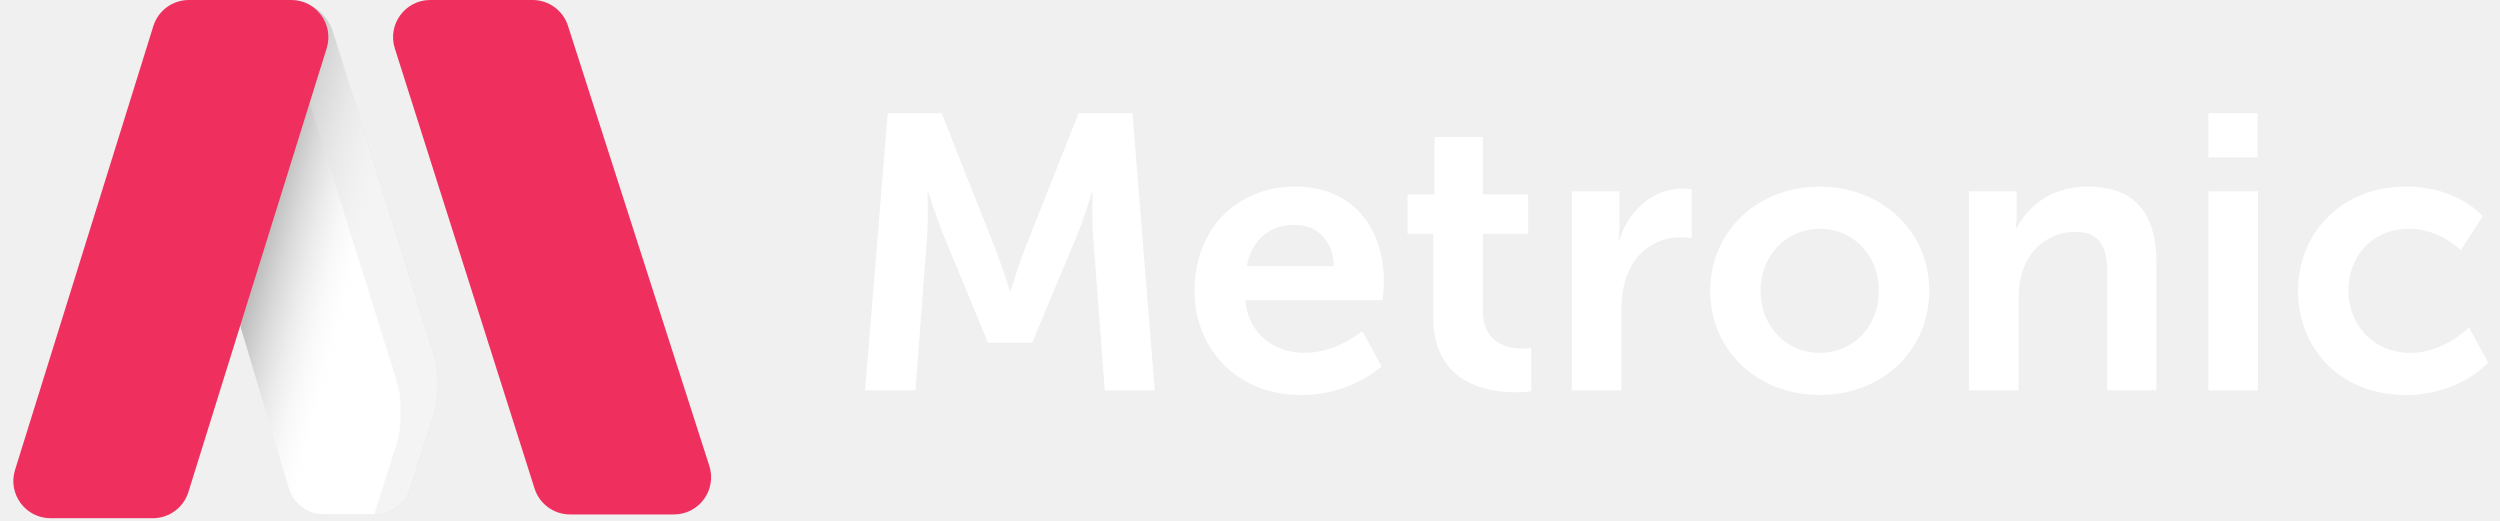
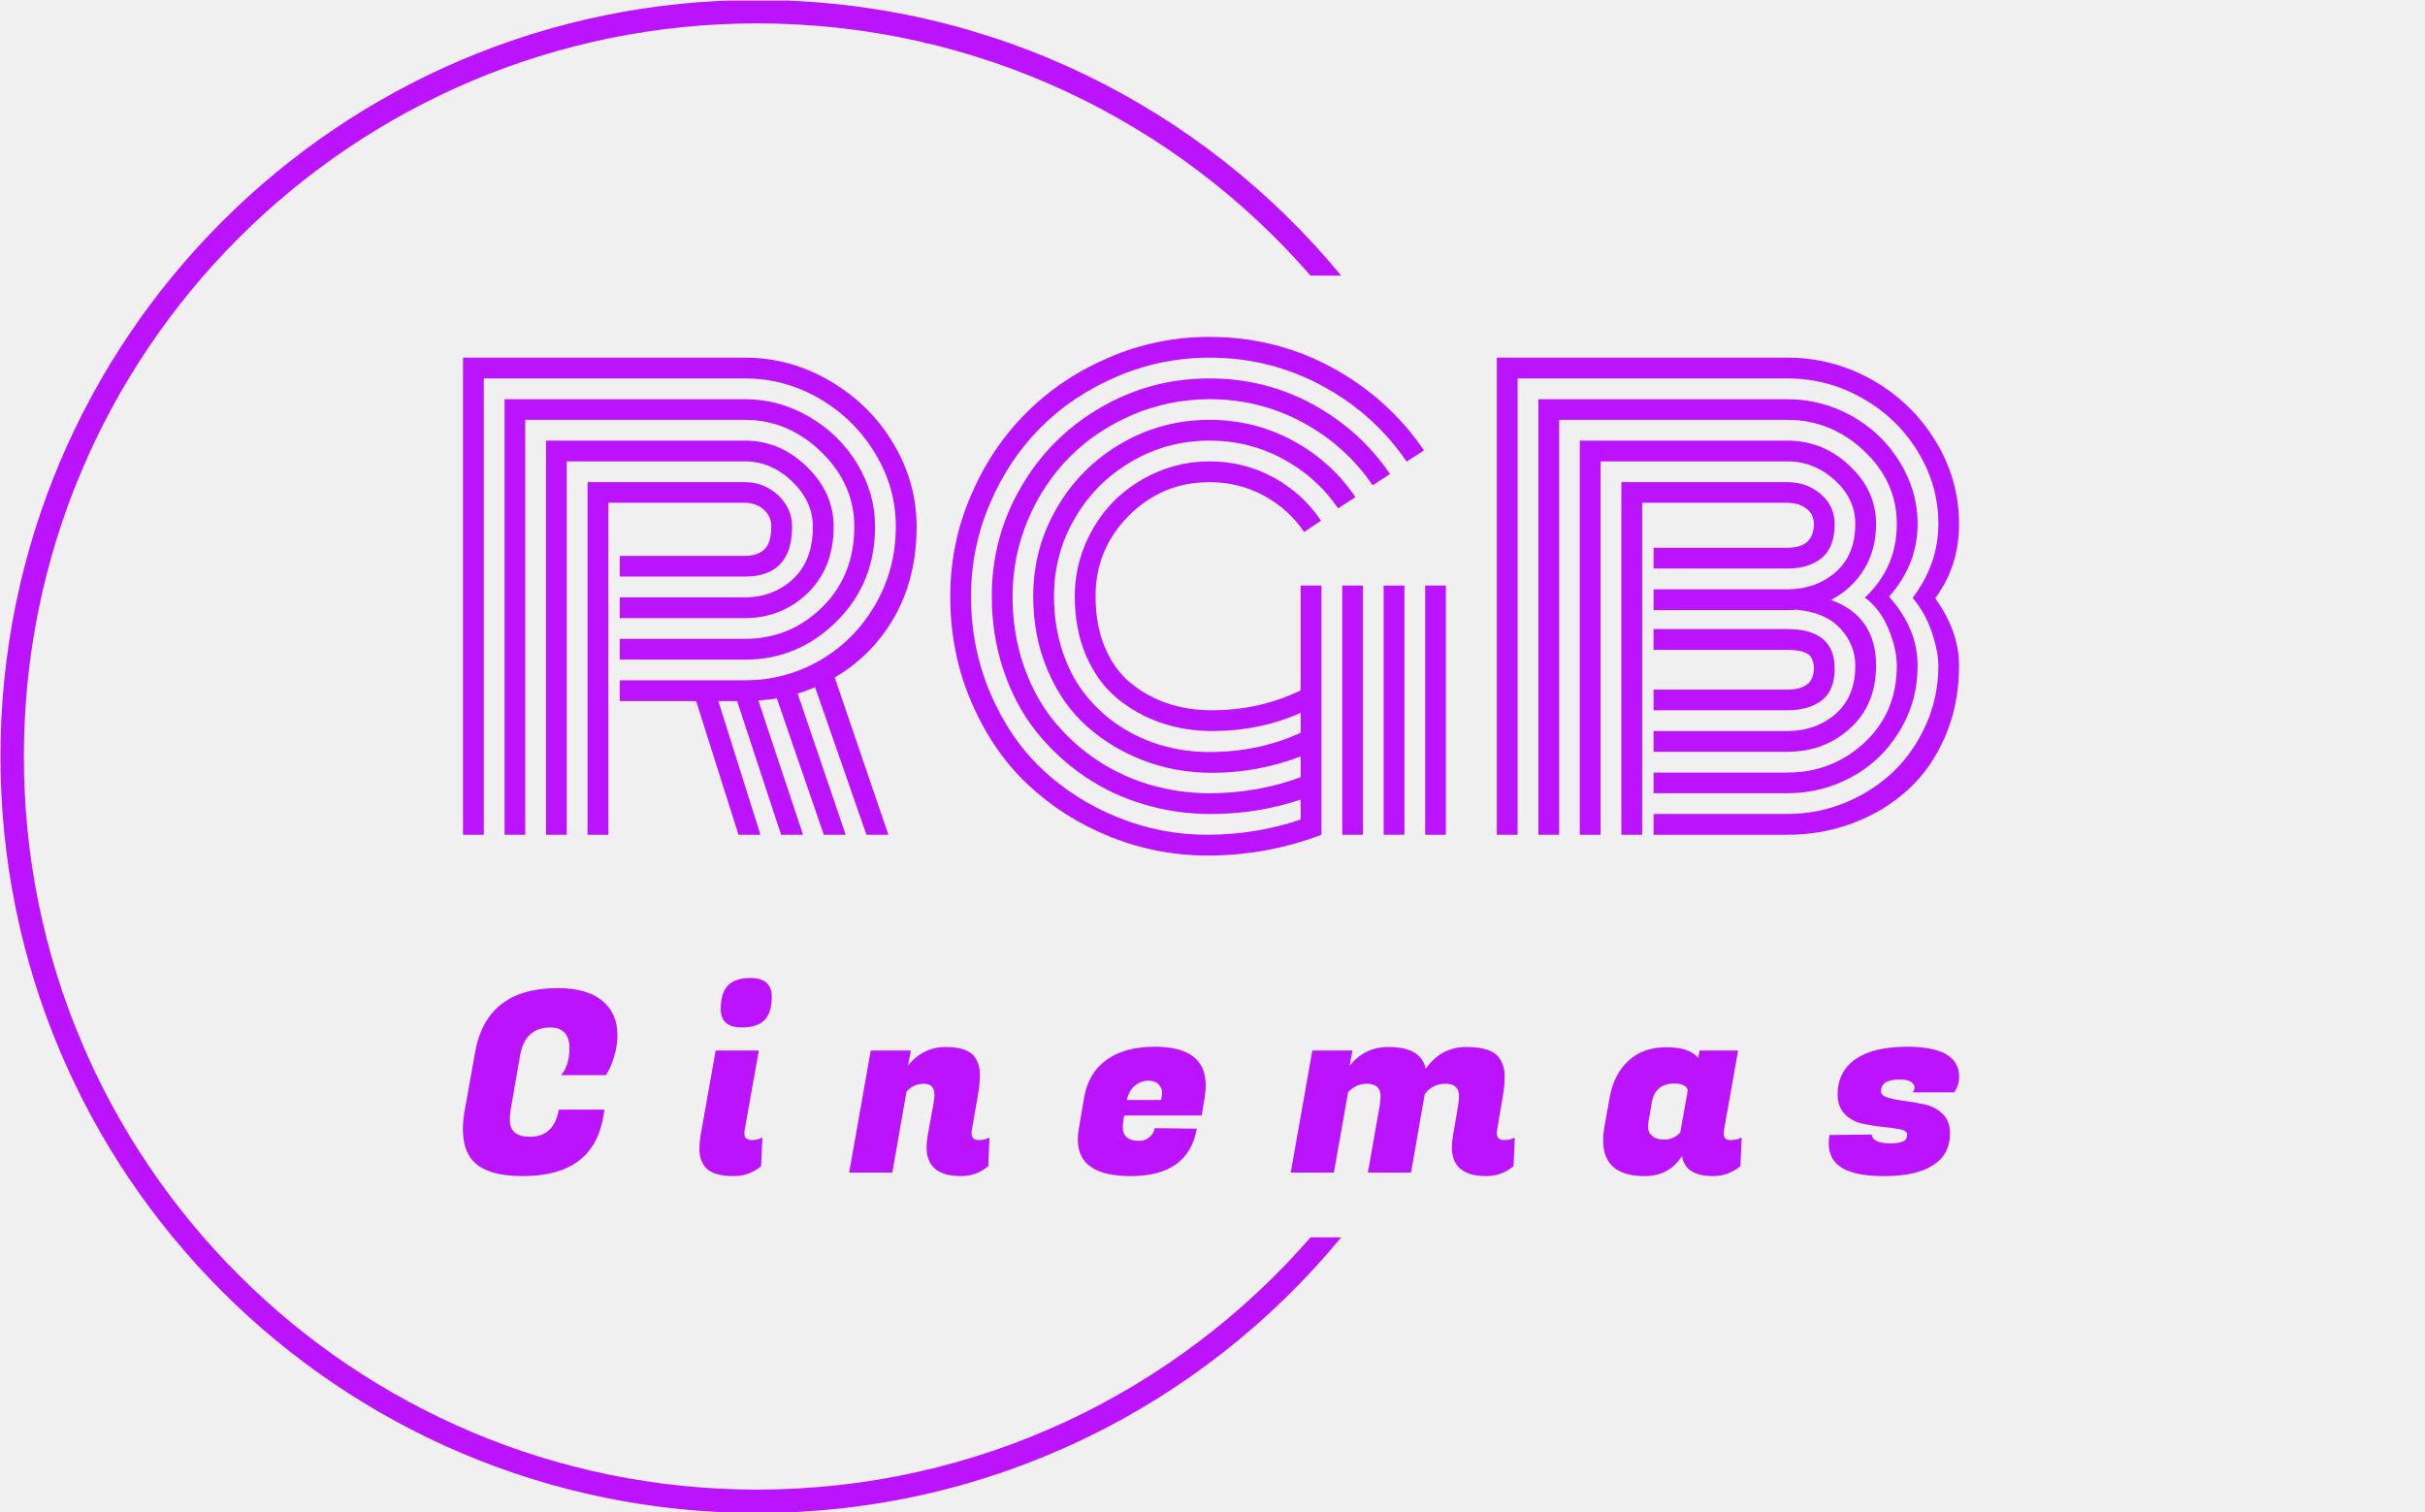
- <svg xmlns="http://www.w3.org/2000/svg" width="269" height="56" viewBox="0 0 269 56" fill="none">
-   <path d="M93.085 42H98.504L99.763 25.326C99.889 23.352 99.805 20.664 99.805 20.664H99.889C99.889 20.664 100.813 23.604 101.527 25.326L106.315 36.876H111.061L115.891 25.326C116.605 23.604 117.487 20.706 117.487 20.706H117.571C117.571 20.706 117.487 23.352 117.613 25.326L118.873 42H124.249L121.855 12.18H116.059L110.221 26.922C109.549 28.686 108.751 31.29 108.751 31.29H108.667C108.667 31.29 107.827 28.686 107.155 26.922L101.317 12.18H95.522L93.085 42ZM128.531 31.29C128.531 37.38 132.941 42.504 140.039 42.504C145.373 42.504 148.649 39.438 148.649 39.438L146.591 35.616C146.591 35.616 143.861 37.968 140.417 37.968C137.225 37.968 134.327 36.036 133.991 32.298H148.775C148.775 32.298 148.901 30.87 148.901 30.24C148.901 24.57 145.583 20.076 139.409 20.076C133.025 20.076 128.531 24.696 128.531 31.29ZM134.159 28.644C134.663 25.872 136.553 24.192 139.283 24.192C141.635 24.192 143.441 25.746 143.525 28.644H134.159ZM154.222 34.146C154.222 41.328 160.144 42.21 163.126 42.21C164.134 42.21 164.764 42.084 164.764 42.084V37.422C164.764 37.422 164.386 37.506 163.798 37.506C162.328 37.506 159.556 37.002 159.556 33.474V25.158H164.428V20.916H159.556V14.742H154.348V20.916H151.45V25.158H154.222V34.146ZM169.13 42H174.464V33.516C174.464 32.256 174.59 31.08 174.926 30.03C175.934 26.838 178.496 25.536 180.764 25.536C181.478 25.536 182.024 25.62 182.024 25.62V20.37C182.024 20.37 181.562 20.286 181.058 20.286C177.782 20.286 175.22 22.722 174.254 25.788H174.17C174.17 25.788 174.254 25.074 174.254 24.276V20.58H169.13V42ZM184.023 31.29C184.023 37.884 189.273 42.504 195.825 42.504C202.335 42.504 207.585 37.884 207.585 31.29C207.585 24.738 202.335 20.076 195.783 20.076C189.273 20.076 184.023 24.738 184.023 31.29ZM189.441 31.29C189.441 27.342 192.339 24.612 195.825 24.612C199.269 24.612 202.167 27.342 202.167 31.29C202.167 35.28 199.269 37.968 195.825 37.968C192.339 37.968 189.441 35.28 189.441 31.29ZM211.869 42H217.203V32.172C217.203 31.164 217.287 30.198 217.581 29.316C218.379 26.754 220.479 24.948 223.335 24.948C226.065 24.948 226.737 26.712 226.737 29.316V42H232.029V28.224C232.029 22.554 229.341 20.076 224.595 20.076C220.269 20.076 217.917 22.722 216.993 24.528H216.909C216.909 24.528 216.993 23.856 216.993 23.058V20.58H211.869V42ZM237.627 16.926H242.919V12.18H237.627V16.926ZM237.627 42H242.961V20.58H237.627V42ZM247.27 31.29C247.27 37.506 251.806 42.504 258.904 42.504C264.658 42.504 267.724 39.018 267.724 39.018L265.666 35.238C265.666 35.238 262.978 37.968 259.366 37.968C255.292 37.968 252.688 34.86 252.688 31.248C252.688 27.594 255.25 24.612 259.198 24.612C262.558 24.612 264.784 26.922 264.784 26.922L267.136 23.268C267.136 23.268 264.49 20.076 258.904 20.076C251.806 20.076 247.27 25.2 247.27 31.29Z" fill="white" />
-   <path d="M61.114 2.777L76.323 50.13C77.152 52.712 75.226 55.353 72.514 55.353H61.331C59.588 55.353 58.046 54.225 57.518 52.564L42.483 5.211C41.664 2.631 43.589 0 46.295 0H57.306C59.044 0 60.583 1.122 61.114 2.777Z" fill="#EF305E" />
-   <g filter="url(#filter0_i)">
-     <path d="M46.548 37.8L35.824 3.449C35.184 1.397 33.284 0 31.134 0C28.518 0 26.36 2.05 26.227 4.663L24.919 30.339C24.872 31.251 24.982 32.164 25.244 33.039L31.066 52.5C31.572 54.193 33.13 55.353 34.898 55.353H40.309C42.05 55.353 43.591 54.227 44.12 52.569L46.527 45.021C47.275 42.674 47.283 40.152 46.548 37.8Z" fill="white" />
-     <path d="M46.548 37.8L35.824 3.449C35.184 1.397 33.284 0 31.134 0C28.518 0 26.36 2.05 26.227 4.663L24.919 30.339C24.872 31.251 24.982 32.164 25.244 33.039L31.066 52.5C31.572 54.193 33.13 55.353 34.898 55.353H40.309C42.05 55.353 43.591 54.227 44.12 52.569L46.527 45.021C47.275 42.674 47.283 40.152 46.548 37.8Z" fill="url(#paint0_linear)" />
+ <svg xmlns="http://www.w3.org/2000/svg" version="1.1" width="2000" height="1247" viewBox="0 0 2000 1247">
+   <g transform="matrix(1,0,0,1,-1.212121,0.5048583)">
+     <svg viewBox="0 0 396 247" data-background-color="#ffffff" preserveAspectRatio="xMidYMid meet" height="1247" width="2000">
+       <g id="tight-bounds" transform="matrix(1,0,0,1,0.24,-0.1)">
+         <svg viewBox="0 0 395.52 247.2" height="247.2" width="395.52">
+           <g>
+             <svg />
+           </g>
+           <g>
+             <svg viewBox="0 0 395.52 247.2" height="247.2" width="395.52">
+               <g transform="matrix(1,0,0,1,75.54432,55.04113)">
+                 <svg viewBox="0 0 244.431 137.118" height="137.118" width="244.431">
+                   <g>
+                     <svg viewBox="0 0 244.431 137.118" height="137.118" width="244.431">
+                       <g>
+                         <svg viewBox="0 0 244.431 137.118" height="137.118" width="244.431">
+                           <g>
+                             <svg viewBox="0 0 244.431 137.118" height="137.118" width="244.431">
+                               <g id="textblocktransform">
+                                 <svg viewBox="0 0 244.431 137.118" height="137.118" width="244.431" id="textblock">
+                                   <g>
+                                     <svg viewBox="0 0 244.431 84.741" height="84.741" width="244.431">
+                                       <g transform="matrix(1,0,0,1,0,0)">
+                                         <svg width="244.431" viewBox="2.27 -42.19 126.75 43.95" height="84.741" data-palette-color="#bc13fe">
+                                           <path d="M15.55-18.36L15.55-20.12 26.15-20.12Q28.56-20.12 30.24-21.68 31.91-23.24 31.91-26.12L31.91-26.12Q31.91-28.25 30.15-29.94 28.39-31.64 26.15-31.64L26.15-31.64 11.06-31.64 11.06 0 9.3 0 9.3-33.4 26.15-33.4Q29.13-33.4 31.4-31.19 33.67-28.98 33.67-26.12L33.67-26.12Q33.67-22.61 31.47-20.48 29.27-18.36 26.15-18.36L26.15-18.36 15.55-18.36ZM15.55-14.84L15.55-16.6 26.15-16.6Q29.96-16.6 32.69-19.27 35.42-21.95 35.42-26.12L35.42-26.12Q35.42-29.71 32.63-32.43 29.83-35.16 26.15-35.16L26.15-35.16 7.54-35.16 7.54 0 5.79 0 5.79-36.91 26.15-36.91Q29.05-36.91 31.6-35.42 34.16-33.94 35.67-31.43 37.18-28.93 37.18-26.12L37.18-26.12Q37.18-21.31 33.92-18.08 30.66-14.84 26.15-14.84L26.15-14.84 15.55-14.84ZM15.55-11.33L15.55-13.09 26.15-13.09Q29.57-13.09 32.5-14.77 35.42-16.46 37.18-19.47 38.94-22.49 38.94-26.12L38.94-26.12Q38.94-29.42 37.19-32.31 35.45-35.21 32.5-36.94 29.54-38.67 26.15-38.67L26.15-38.67 4.03-38.67 4.03 0 2.27 0 2.27-40.43 26.15-40.43Q29.98-40.43 33.35-38.46 36.72-36.5 38.71-33.19 40.7-29.88 40.7-26.12L40.7-26.12Q40.7-21.78 38.83-18.48 36.96-15.19 33.76-13.33L33.76-13.33 38.31 0 36.45 0 32.1-12.5Q31.13-12.11 30.62-11.96L30.62-11.96 34.69 0 32.84 0 28.86-11.55Q28.64-11.5 27.29-11.38L27.29-11.38 31.08 0 29.22 0 25.49-11.33 23.9-11.33 27.47 0 25.61 0 22.02-11.33 15.55-11.33ZM14.58-28.13L14.58 0 12.82 0 12.82-29.88 26.15-29.88Q27.78-29.88 28.97-28.77 30.15-27.66 30.15-26.12L30.15-26.12Q30.15-21.88 26.15-21.88L26.15-21.88 15.55-21.88 15.55-23.63 26.15-23.63Q27.2-23.63 27.8-24.18 28.39-24.73 28.39-26.12L28.39-26.12Q28.39-26.98 27.75-27.55 27.1-28.13 26.15-28.13L26.15-28.13 14.58-28.13ZM76.76 0L76.76-21.12 78.51-21.12 78.51 0 76.76 0ZM83.79 0L83.79-21.12 85.54-21.12 85.54 0 83.79 0ZM80.27 0L80.27-21.12 82.03-21.12 82.03 0 80.27 0ZM73.24-21.12L75-21.12 75 0Q70.36 1.76 65.38 1.76L65.38 1.76Q61.06 1.76 57.1 0.17 53.15-1.42 50.14-4.24 47.14-7.06 45.35-11.22 43.55-15.38 43.55-20.21L43.55-20.21Q43.55-24.68 45.3-28.75 47.04-32.81 49.99-35.75 52.93-38.7 56.99-40.44 61.06-42.19 65.52-42.19L65.52-42.19Q71.09-42.19 75.88-39.6 80.66-37.01 83.69-32.57L83.69-32.57 82.22-31.62Q79.44-35.69 75.03-38.06 70.63-40.43 65.52-40.43L65.52-40.43Q61.42-40.43 57.68-38.83 53.93-37.23 51.22-34.52 48.51-31.81 46.91-28.06 45.31-24.32 45.31-20.21L45.31-20.21Q45.31-15.8 46.96-11.96 48.61-8.13 51.35-5.54 54.1-2.95 57.74-1.48 61.37 0 65.31 0L65.31 0Q69.43 0 73.24-1.29L73.24-1.29 73.24-2.98Q69.6-1.76 65.6-1.76L65.6-1.76Q62.69-1.76 59.95-2.58 57.2-3.39 54.87-4.99 52.54-6.59 50.79-8.8 49.05-11.01 48.06-13.95 47.07-16.89 47.07-20.21L47.07-20.21Q47.07-25.22 49.55-29.47 52.02-33.72 56.27-36.19 60.52-38.67 65.52-38.67L65.52-38.67Q70.21-38.67 74.24-36.49 78.27-34.3 80.81-30.57L80.81-30.57 79.34-29.61Q77.05-32.98 73.4-34.95 69.75-36.91 65.52-36.91L65.52-36.91Q62.13-36.91 59.03-35.6 55.93-34.28 53.7-32.04 51.46-29.81 50.14-26.71 48.83-23.61 48.83-20.21L48.83-20.21Q48.83-17.16 49.72-14.49 50.61-11.82 52.18-9.83 53.76-7.84 55.86-6.41 57.96-4.98 60.43-4.25 62.91-3.52 65.52-3.52L65.52-3.52Q69.58-3.52 73.24-4.88L73.24-4.88 73.24-6.64Q69.63-5.25 65.7-5.25L65.7-5.25Q62.72-5.25 60.01-6.26 57.3-7.28 55.19-9.13 53.07-10.99 51.83-13.87 50.58-16.75 50.58-20.21L50.58-20.21Q50.58-24.27 52.59-27.71 54.59-31.15 58.03-33.15 61.47-35.16 65.52-35.16L65.52-35.16Q69.31-35.16 72.57-33.4 75.83-31.64 77.88-28.61L77.88-28.61 76.41-27.66Q74.61-30.3 71.74-31.85 68.87-33.4 65.52-33.4L65.52-33.4Q61.94-33.4 58.91-31.63 55.88-29.86 54.11-26.83 52.34-23.8 52.34-20.21L52.34-20.21Q52.34-17.72 53.05-15.58 53.76-13.43 55-11.87 56.25-10.3 57.92-9.2 59.59-8.11 61.52-7.56 63.45-7.01 65.52-7.01L65.52-7.01Q69.65-7.01 73.24-8.64L73.24-8.64 73.24-10.33Q69.77-8.79 65.74-8.79L65.74-8.79Q63.43-8.79 61.37-9.5 59.32-10.21 57.68-11.57 56.03-12.94 55.06-15.17 54.1-17.41 54.1-20.21L54.1-20.21Q54.1-22.53 55-24.65 55.91-26.76 57.44-28.3 58.98-29.83 61.09-30.74 63.21-31.64 65.52-31.64L65.52-31.64Q68.43-31.64 70.92-30.29 73.41-28.93 74.97-26.61L74.97-26.61 73.53-25.66Q72.21-27.61 70.1-28.75 67.99-29.88 65.52-29.88L65.52-29.88Q61.52-29.88 58.69-27.05 55.86-24.22 55.86-20.21L55.86-20.21Q55.86-17.75 56.66-15.86 57.47-13.96 58.87-12.83 60.28-11.69 62-11.12 63.72-10.55 65.7-10.55L65.7-10.55Q69.75-10.55 73.24-12.23L73.24-12.23 73.24-21.12ZM116.72-14.09L116.72-14.09Q116.72-15.04 116.14-15.36 115.57-15.67 114.47-15.67L114.47-15.67 103.14-15.67 103.14-17.43 114.47-17.43Q118.48-17.43 118.48-14.09L118.48-14.09Q118.48-12.21 117.38-11.38 116.28-10.55 114.47-10.55L114.47-10.55 103.14-10.55 103.14-12.3 114.47-12.3Q116.72-12.3 116.72-14.09ZM102.17-28.13L102.17 0 100.41 0 100.41-29.88 114.47-29.88Q116.13-29.88 117.3-28.87 118.48-27.86 118.48-26.34L118.48-26.34Q118.48-24.34 117.38-23.45 116.28-22.56 114.47-22.56L114.47-22.56 103.14-22.56 103.14-24.32 114.47-24.32Q116.72-24.32 116.72-26.34L116.72-26.34Q116.72-27.17 116.08-27.65 115.45-28.13 114.47-28.13L114.47-28.13 102.17-28.13ZM103.14-19.04L103.14-20.8 114.47-20.8Q116.89-20.8 118.56-22.25 120.23-23.71 120.23-26.34L120.23-26.34Q120.23-28.47 118.49-30.05 116.74-31.64 114.47-31.64L114.47-31.64 98.65-31.64 98.65 0 96.89 0 96.89-33.4 114.47-33.4Q117.48-33.4 119.73-31.29 121.99-29.17 121.99-26.34L121.99-26.34Q121.99-24.12 120.95-22.46 119.92-20.8 118.16-19.9L118.16-19.9Q121.99-18.53 121.99-14.33L121.99-14.33Q121.99-11.01 119.79-9.02 117.6-7.03 114.47-7.03L114.47-7.03 103.14-7.03 103.14-8.79 114.47-8.79Q116.89-8.79 118.56-10.24 120.23-11.69 120.23-14.33L120.23-14.33Q120.23-16.11 118.96-17.48 117.7-18.85 115.23-19.07L115.23-19.07Q114.99-19.04 114.47-19.04L114.47-19.04 103.14-19.04ZM125.51-26.34L125.51-26.34Q125.51-22.92 123.09-20.17L123.09-20.17Q125.51-17.48 125.51-14.33L125.51-14.33Q125.51-11.28 123.98-8.78 122.46-6.27 119.93-4.9 117.4-3.52 114.47-3.52L114.47-3.52 103.14-3.52 103.14-5.27 114.47-5.27Q118.28-5.27 121.02-7.82 123.75-10.38 123.75-14.33L123.75-14.33Q123.75-15.75 123.03-17.47 122.31-19.19 121.04-20.09L121.04-20.09Q123.75-22.63 123.75-26.34L123.75-26.34Q123.75-29.91 120.97-32.53 118.18-35.16 114.47-35.16L114.47-35.16 95.14-35.16 95.14 0 93.38 0 93.38-36.91 114.47-36.91Q117.38-36.91 119.93-35.49 122.48-34.06 123.99-31.6 125.51-29.15 125.51-26.34ZM125.09-20.07L125.09-20.07Q127.27-22.97 127.27-26.34L127.27-26.34Q127.27-29.64 125.52-32.48 123.77-35.33 120.82-37 117.87-38.67 114.47-38.67L114.47-38.67 91.62-38.67 91.62 0 89.86 0 89.86-40.43 114.47-40.43Q118.33-40.43 121.69-38.53 125.04-36.62 127.03-33.36 129.02-30.1 129.02-26.34L129.02-26.34Q129.02-22.75 127-20.04L127-20.04Q129.02-17.24 129.02-14.33L129.02-14.33Q129.02-11.06 127.85-8.34 126.68-5.62 124.69-3.81 122.7-2 120.06-1 117.43 0 114.47 0L114.47 0 103.14 0 103.14-1.76 114.47-1.76Q117.04-1.76 119.38-2.72 121.72-3.69 123.46-5.35 125.19-7.01 126.23-9.35 127.27-11.69 127.27-14.33L127.27-14.33Q127.27-15.5 126.72-17.15 126.17-18.8 125.09-20.07Z" opacity="1" transform="matrix(1,0,0,1,0,0)" fill="#bc13fe" class="wordmark-text-0" data-fill-palette-color="primary" id="text-0" />
+                                         </svg>
+                                       </g>
+                                     </svg>
+                                   </g>
+                                   <g transform="matrix(1,0,0,1,0,104.7466)">
+                                     <svg viewBox="0 0 244.431 32.371" height="32.371" width="244.431">
+                                       <g transform="matrix(1,0,0,1,0,0)">
+                                         <svg width="244.431" viewBox="1.8 -38.35 294.86 39.05" height="32.371" data-palette-color="#bc13fe">
+                                           <path d="M13.6 0.7L13.6 0.7Q6.45 0.7 3.7-2.4L3.7-2.4Q1.8-4.6 1.8-8.55L1.8-8.55Q1.8-10.25 2.15-12.2L2.15-12.2 4.2-23.7Q6.45-36.35 20.45-36.35L20.45-36.35Q26.25-36.35 29.25-33.88 32.25-31.4 32.25-27.1L32.25-27.1Q32.25-25.1 31.68-23.13 31.1-21.15 30.55-20.2L30.55-20.2 30-19.2 21.15-19.2Q22.8-21.1 22.8-24.6L22.8-24.6Q22.8-26.45 21.85-27.53 20.9-28.6 19.05-28.6L19.05-28.6Q14-28.6 13.05-23L13.05-23 11.3-12.9Q11.05-11.6 11.05-10.35L11.05-10.35Q11.05-7.05 15-7.05L15-7.05Q19.75-7.05 20.7-12.4L20.7-12.4 29.7-12.4 29.45-10.95Q27.45 0.7 13.6 0.7ZM58.76-6.4L58.76-6.4Q59.91-6.4 60.81-6.9L60.81-6.9 60.56-1.25Q58.21 0.7 55.21 0.7L55.21 0.7Q50.66 0.7 49.31-1.4L49.31-1.4Q48.41-2.8 48.41-4.38 48.41-5.95 48.61-7.15L48.61-7.15 51.61-24.05 60.11-24.05 57.31-8.3Q57.26-8 57.26-7.75L57.26-7.75Q57.26-6.4 58.76-6.4ZM52.61-32.2L52.61-32.2Q52.61-35.4 54.04-36.88 55.46-38.35 58.46-38.35L58.46-38.35Q62.66-38.35 62.66-34.65L62.66-34.65Q62.66-31.5 61.24-30.05 59.81-28.6 56.76-28.6L56.76-28.6Q52.61-28.6 52.61-32.2ZM94.72-15.35L94.72-15.35Q94.72-17.5 92.65-17.5 90.57-17.5 89.22-15.95L89.22-15.95 86.42 0 77.92 0 82.17-24.05 90.07-24.05 89.52-21.1Q92.47-24.75 96.97-24.75 101.47-24.75 102.82-22.55L102.82-22.55Q103.67-21.15 103.67-19.35 103.67-17.55 103.42-16L103.42-16 102.07-8.3Q102.02-8 102.02-7.75L102.02-7.75Q102.02-6.4 103.52-6.4L103.52-6.4Q104.67-6.4 105.57-6.9L105.57-6.9 105.32-1.25Q102.97 0.7 99.97 0.7L99.97 0.7Q93.17 0.7 93.17-5L93.17-5Q93.17-6 93.37-7.15L93.37-7.15 94.57-13.8Q94.72-14.7 94.72-15.35ZM133.38 0.7L133.38 0.7Q122.98 0.7 122.98-6.5L122.98-6.5Q122.98-7.5 123.18-8.65L123.18-8.65 124.23-14.85Q125.08-19.65 128.66-22.23 132.23-24.8 138.13-24.8L138.13-24.8Q148.18-24.8 148.18-17.2L148.18-17.2Q148.18-16.1 147.98-14.8L147.98-14.8 147.38-11.25 132.13-11.25 131.93-10.1Q131.83-9.5 131.83-9L131.83-9Q131.83-6.25 135.08-6.25L135.08-6.25Q136.28-6.25 137.13-7 137.98-7.75 138.13-8.75L138.13-8.75 146.43-8.65Q144.78 0.7 133.38 0.7ZM132.63-14.3L139.38-14.3Q139.58-15.15 139.58-15.88 139.58-16.6 138.93-17.35 138.28-18.1 136.86-18.1 135.43-18.1 134.26-17.15 133.08-16.2 132.63-14.3L132.63-14.3ZM207.04-6.4L207.04-6.4Q208.19-6.4 209.09-6.9L209.09-6.9 208.84-1.25Q206.49 0.7 203.49 0.7L203.49 0.7Q196.69 0.7 196.69-5L196.69-5Q196.69-6 196.89-7.15L196.89-7.15 197.94-13.3Q198.09-14.2 198.09-15.1L198.09-15.1Q198.09-17.5 195.47-17.5 192.84-17.5 191.34-15.45L191.34-15.45 188.64 0 180.14 0 182.49-13.3Q182.64-14.2 182.64-15.1L182.64-15.1Q182.64-17.5 179.94-17.5L179.94-17.5Q177.79-17.5 176.24-15.85L176.24-15.85 173.44 0 164.94 0 169.19-24.05 177.09-24.05 176.54-21.05Q179.54-24.75 184.14-24.75L184.14-24.75Q190.64-24.75 191.54-20.45L191.54-20.45Q194.54-24.75 199.57-24.75 204.59-24.75 206.09-22.5L206.09-22.5Q207.09-20.95 207.09-19.1 207.09-17.25 206.84-15.75L206.84-15.75 205.59-8.3Q205.54-8 205.54-7.75L205.54-7.75Q205.54-6.4 207.04-6.4ZM250.25-7.7L250.25-7.7Q250.25-6.4 251.58-6.4 252.9-6.4 253.8-6.9L253.8-6.9 253.55-1.25Q251.15 0.7 248.15 0.7L248.15 0.7Q242.65 0.7 242.05-3.3L242.05-3.3Q239.55 0.7 234.7 0.7L234.7 0.7Q226.5 0.7 226.5-6.35L226.5-6.35Q226.5-7.55 226.75-9L226.75-9 227.8-14.85Q228.6-19.35 231.48-22.03 234.35-24.7 238.98-24.7 243.6-24.7 245.25-22.55L245.25-22.55 245.5-24.05 253.1-24.05 250.3-8.3Q250.25-8 250.25-7.7ZM236.1-13.85L235.45-10.1Q235.35-9.65 235.35-8.85 235.35-8.05 236.1-7.28 236.85-6.5 238.63-6.5 240.4-6.5 241.7-7.9L241.7-7.9 243.2-16.3Q242.65-17.55 240.6-17.55L240.6-17.55Q236.75-17.55 236.1-13.85L236.1-13.85ZM296.66-18.85L296.66-18.85Q296.66-17.2 295.66-15.8L295.66-15.8 287.46-15.8Q287.86-16.1 287.86-16.8 287.86-17.5 287.06-17.93 286.26-18.35 285.01-18.35L285.01-18.35Q281.26-18.35 281.26-16.05L281.26-16.05Q281.26-15.15 282.66-14.75 284.06-14.35 286.06-14.1 288.06-13.85 290.06-13.38 292.06-12.9 293.46-11.5 294.86-10.1 294.86-7.75L294.86-7.75Q294.86-3.6 291.54-1.45 288.21 0.7 281.86 0.7 275.51 0.7 272.96-1.35L272.96-1.35Q270.96-2.95 270.96-5.75L270.96-5.75Q270.96-6.55 271.11-7.4L271.11-7.4 279.46-7.5Q279.36-6.8 280.29-6.28 281.21-5.75 283.01-5.75 284.81-5.75 285.61-6.13 286.41-6.5 286.41-7.55L286.41-7.55Q286.41-8.25 285.01-8.53 283.61-8.8 281.59-9 279.56-9.2 277.54-9.65 275.51-10.1 274.11-11.55 272.71-13 272.71-15.35L272.71-15.35Q272.71-19.9 276.24-22.35 279.76-24.8 286.41-24.8L286.41-24.8Q296.66-24.8 296.66-18.85Z" opacity="1" transform="matrix(1,0,0,1,0,0)" fill="#bc13fe" class="slogan-text-1" data-fill-palette-color="secondary" id="text-1" />
+                                         </svg>
+                                       </g>
+                                     </svg>
+                                   </g>
+                                 </svg>
+                               </g>
+                             </svg>
+                           </g>
+                         </svg>
+                       </g>
+                     </svg>
+                   </g>
+                 </svg>
+               </g>
+               <g>
+                 <path d="M0 123.6c0-68.262 55.338-123.6 123.6-123.6 38.425 0 72.755 17.534 95.425 45.038l-5.006 0c-21.96-25.253-54.325-41.217-90.419-41.217-66.152 0-119.779 53.627-119.779 119.779 0 66.152 53.627 119.779 119.779 119.779 36.094 0 68.458-15.964 90.419-41.217l5.006 0c-22.67 27.504-57 45.038-95.425 45.038-68.262 0-123.6-55.338-123.6-123.6z" fill="#bc13fe" stroke="transparent" data-fill-palette-color="tertiary" />
+               </g>
+             </svg>
+           </g>
+           <defs />
+         </svg>
+         <rect width="395.52" height="247.2" fill="none" stroke="none" visibility="hidden" />
+       </g>
+     </svg>
  </g>
-   <path d="M20.317 0H31.332C34.029 0 35.953 2.615 35.151 5.19L20.27 52.947C19.749 54.619 18.201 55.758 16.451 55.758H5.436C2.739 55.758 0.815 53.143 1.617 50.568L16.498 2.81C17.019 1.139 18.566 0 20.317 0Z" fill="#EF305E" />
-   <defs>
-     <filter id="filter0_i" x="24.908" y="0" width="22.185" height="55.353" filterUnits="userSpaceOnUse" color-interpolation-filters="sRGB">
-       <feFlood flood-opacity="0" result="BackgroundImageFix" />
-       <feBlend mode="normal" in="SourceGraphic" in2="BackgroundImageFix" result="shape" />
-       <feColorMatrix in="SourceAlpha" type="matrix" values="0 0 0 0 0 0 0 0 0 0 0 0 0 0 0 0 0 0 127 0" result="hardAlpha" />
-       <feOffset dx="-4" dy="3" />
-       <feComposite in2="hardAlpha" operator="arithmetic" k2="-1" k3="1" />
-       <feColorMatrix type="matrix" values="0 0 0 0 0.904 0 0 0 0 0.893 0 0 0 0 0.893 0 0 0 0.4 0" />
-       <feBlend mode="normal" in2="shape" result="effect1_innerShadow" />
-     </filter>
-     <linearGradient id="paint0_linear" x1="29" y1="24.5" x2="40.5" y2="27.5" gradientUnits="userSpaceOnUse">
-       <stop stop-opacity="0.25" />
-       <stop offset="0.911" stop-color="white" stop-opacity="0" />
-     </linearGradient>
-   </defs>
</svg>
